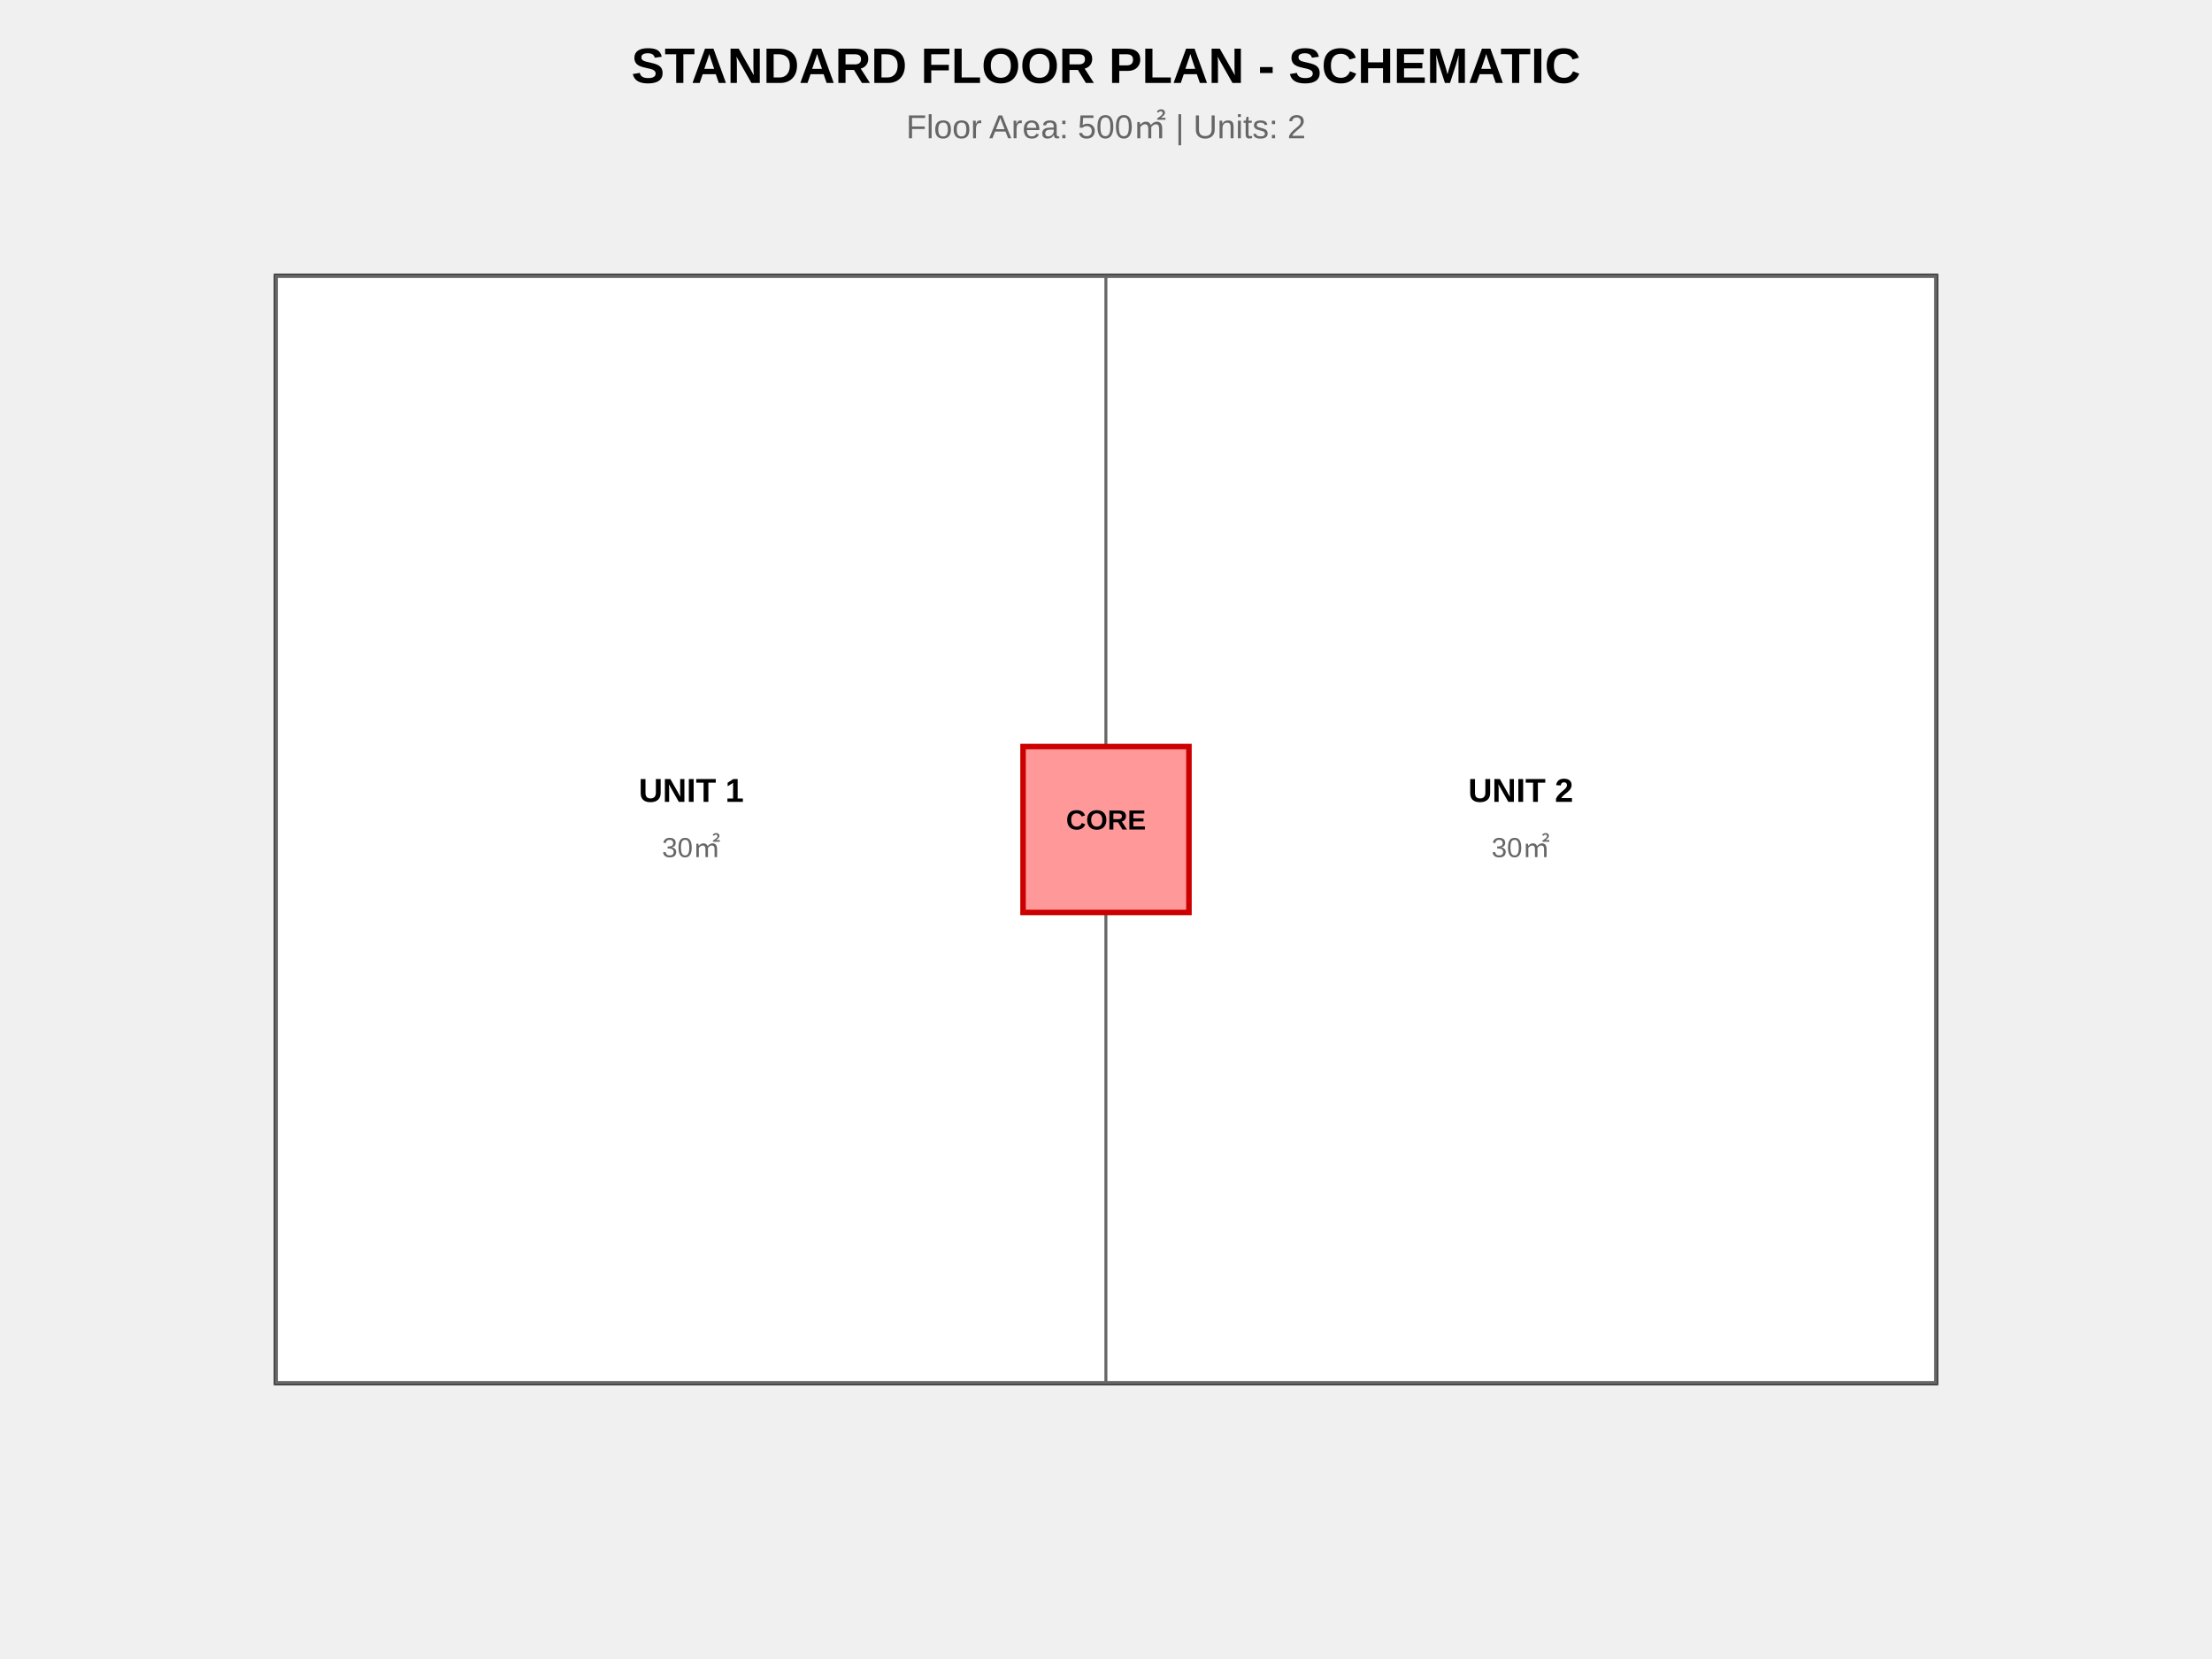
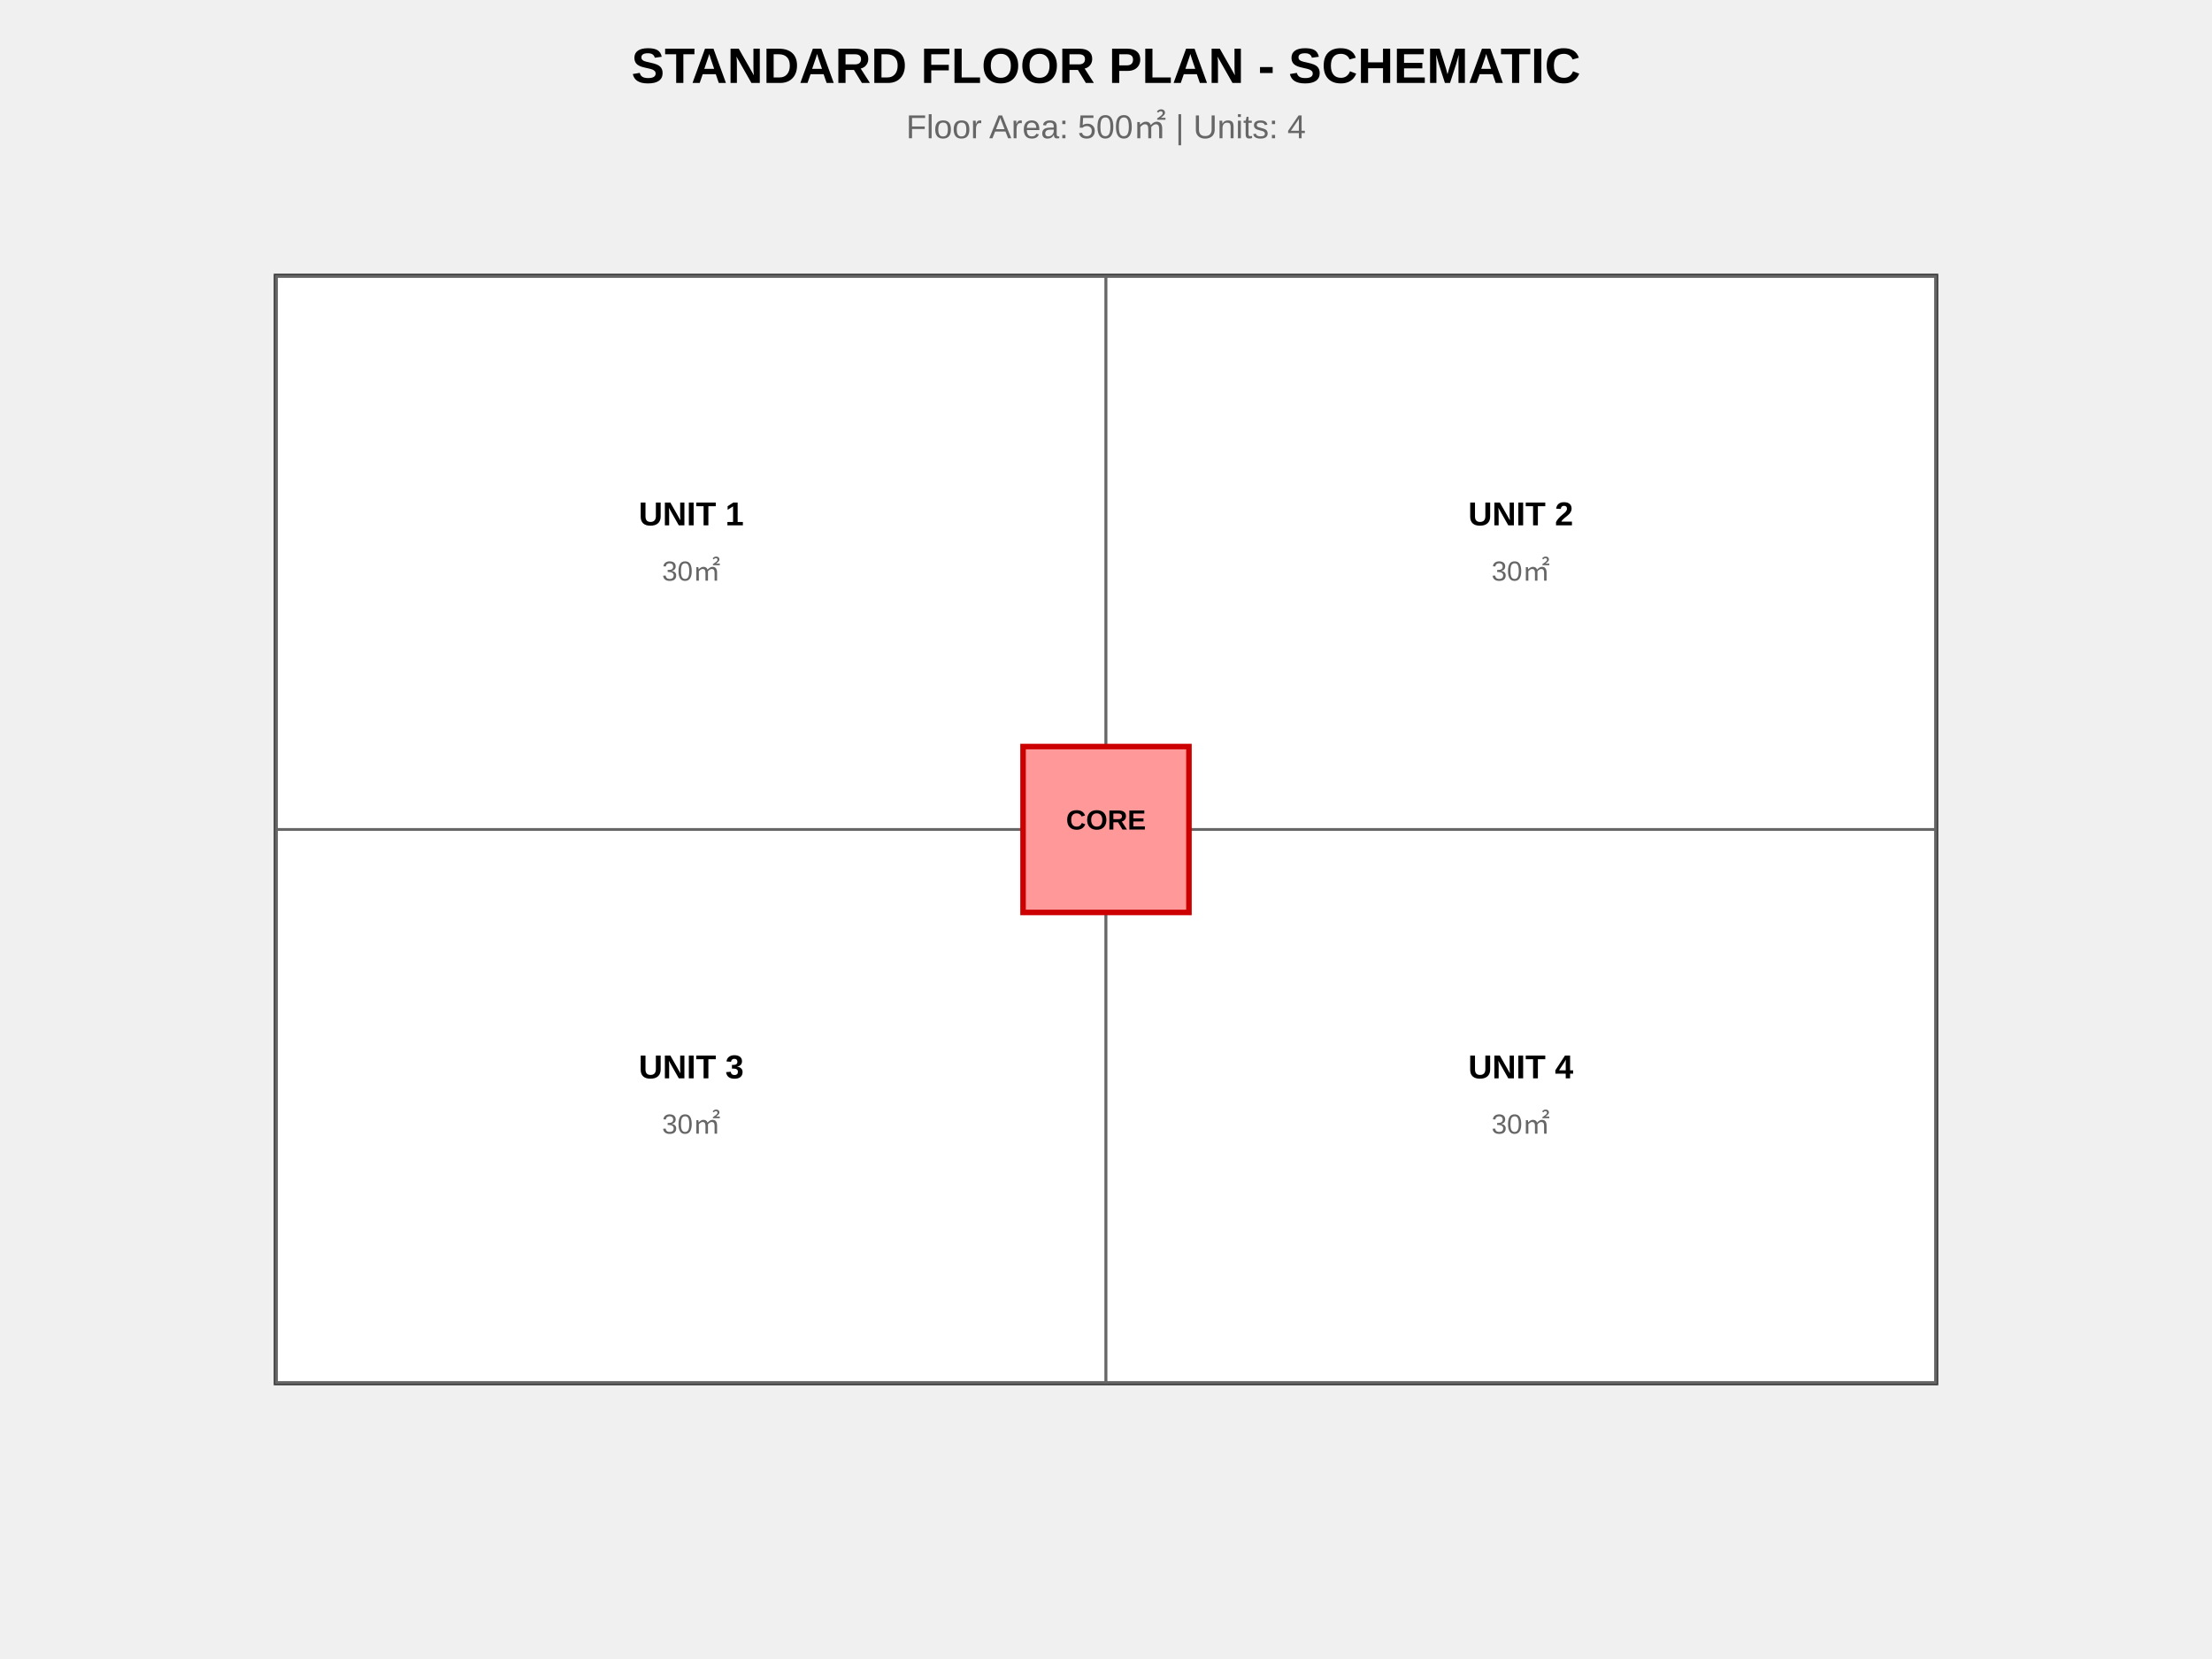
<svg xmlns="http://www.w3.org/2000/svg" width="800" height="600" viewBox="0 0 800 600">
  <defs>
    <style>
            text { font-family: Arial, sans-serif; }
            .title { font-size: 16px; font-weight: bold; }
            .label { font-size: 12px; }
            .small { font-size: 10px; fill: #666; }
        </style>
  </defs>
  <text x="400" y="30" font-size="18" font-family="Arial" fill="black" text-anchor="middle" font-weight="bold">STANDARD FLOOR PLAN - SCHEMATIC</text>
-   <text x="400" y="50" font-size="12" font-family="Arial" fill="#666" text-anchor="middle" font-weight="normal">Floor Area: 500㎡ | Units: 2</text>
+   <text x="400" y="50" font-size="12" font-family="Arial" fill="#666" text-anchor="middle" font-weight="normal">Floor Area: 500㎡ | Units: 4</text>
  <rect x="100" y="100" width="600" height="400" fill="#f0f0f0" stroke="#333" stroke-width="2" opacity="1.0" />
-   <rect x="100.0" y="100.0" width="300.0" height="400.0" fill="white" stroke="#666" stroke-width="1" opacity="1.0" />
-   <text x="250.0" y="290.0" font-size="12" font-family="Arial" fill="black" text-anchor="middle" font-weight="bold">UNIT 1</text>
-   <text x="250.0" y="310.0" font-size="10" font-family="Arial" fill="#666" text-anchor="middle" font-weight="normal">30㎡</text>
-   <rect x="400.0" y="100.0" width="300.0" height="400.0" fill="white" stroke="#666" stroke-width="1" opacity="1.0" />
-   <text x="550.0" y="290.0" font-size="12" font-family="Arial" fill="black" text-anchor="middle" font-weight="bold">UNIT 2</text>
-   <text x="550.0" y="310.0" font-size="10" font-family="Arial" fill="#666" text-anchor="middle" font-weight="normal">30㎡</text>
+   <rect x="100.0" y="100.0" width="300.0" height="200.0" fill="white" stroke="#666" stroke-width="1" opacity="1.0" />
+   <text x="250.0" y="190.0" font-size="12" font-family="Arial" fill="black" text-anchor="middle" font-weight="bold">UNIT 1</text>
+   <text x="250.0" y="210.0" font-size="10" font-family="Arial" fill="#666" text-anchor="middle" font-weight="normal">30㎡</text>
+   <rect x="400.0" y="100.0" width="300.0" height="200.0" fill="white" stroke="#666" stroke-width="1" opacity="1.0" />
+   <text x="550.0" y="190.0" font-size="12" font-family="Arial" fill="black" text-anchor="middle" font-weight="bold">UNIT 2</text>
+   <text x="550.0" y="210.0" font-size="10" font-family="Arial" fill="#666" text-anchor="middle" font-weight="normal">30㎡</text>
+   <rect x="100.0" y="300.0" width="300.0" height="200.0" fill="white" stroke="#666" stroke-width="1" opacity="1.0" />
+   <text x="250.0" y="390.0" font-size="12" font-family="Arial" fill="black" text-anchor="middle" font-weight="bold">UNIT 3</text>
+   <text x="250.0" y="410.0" font-size="10" font-family="Arial" fill="#666" text-anchor="middle" font-weight="normal">30㎡</text>
+   <rect x="400.0" y="300.0" width="300.0" height="200.0" fill="white" stroke="#666" stroke-width="1" opacity="1.0" />
+   <text x="550.0" y="390.0" font-size="12" font-family="Arial" fill="black" text-anchor="middle" font-weight="bold">UNIT 4</text>
+   <text x="550.0" y="410.0" font-size="10" font-family="Arial" fill="#666" text-anchor="middle" font-weight="normal">30㎡</text>
  <rect x="370.0" y="270.0" width="60" height="60" fill="#ff9999" stroke="#cc0000" stroke-width="2" opacity="1.0" />
  <text x="400.0" y="300.0" font-size="10" font-family="Arial" fill="black" text-anchor="middle" font-weight="bold">CORE</text>
</svg>
